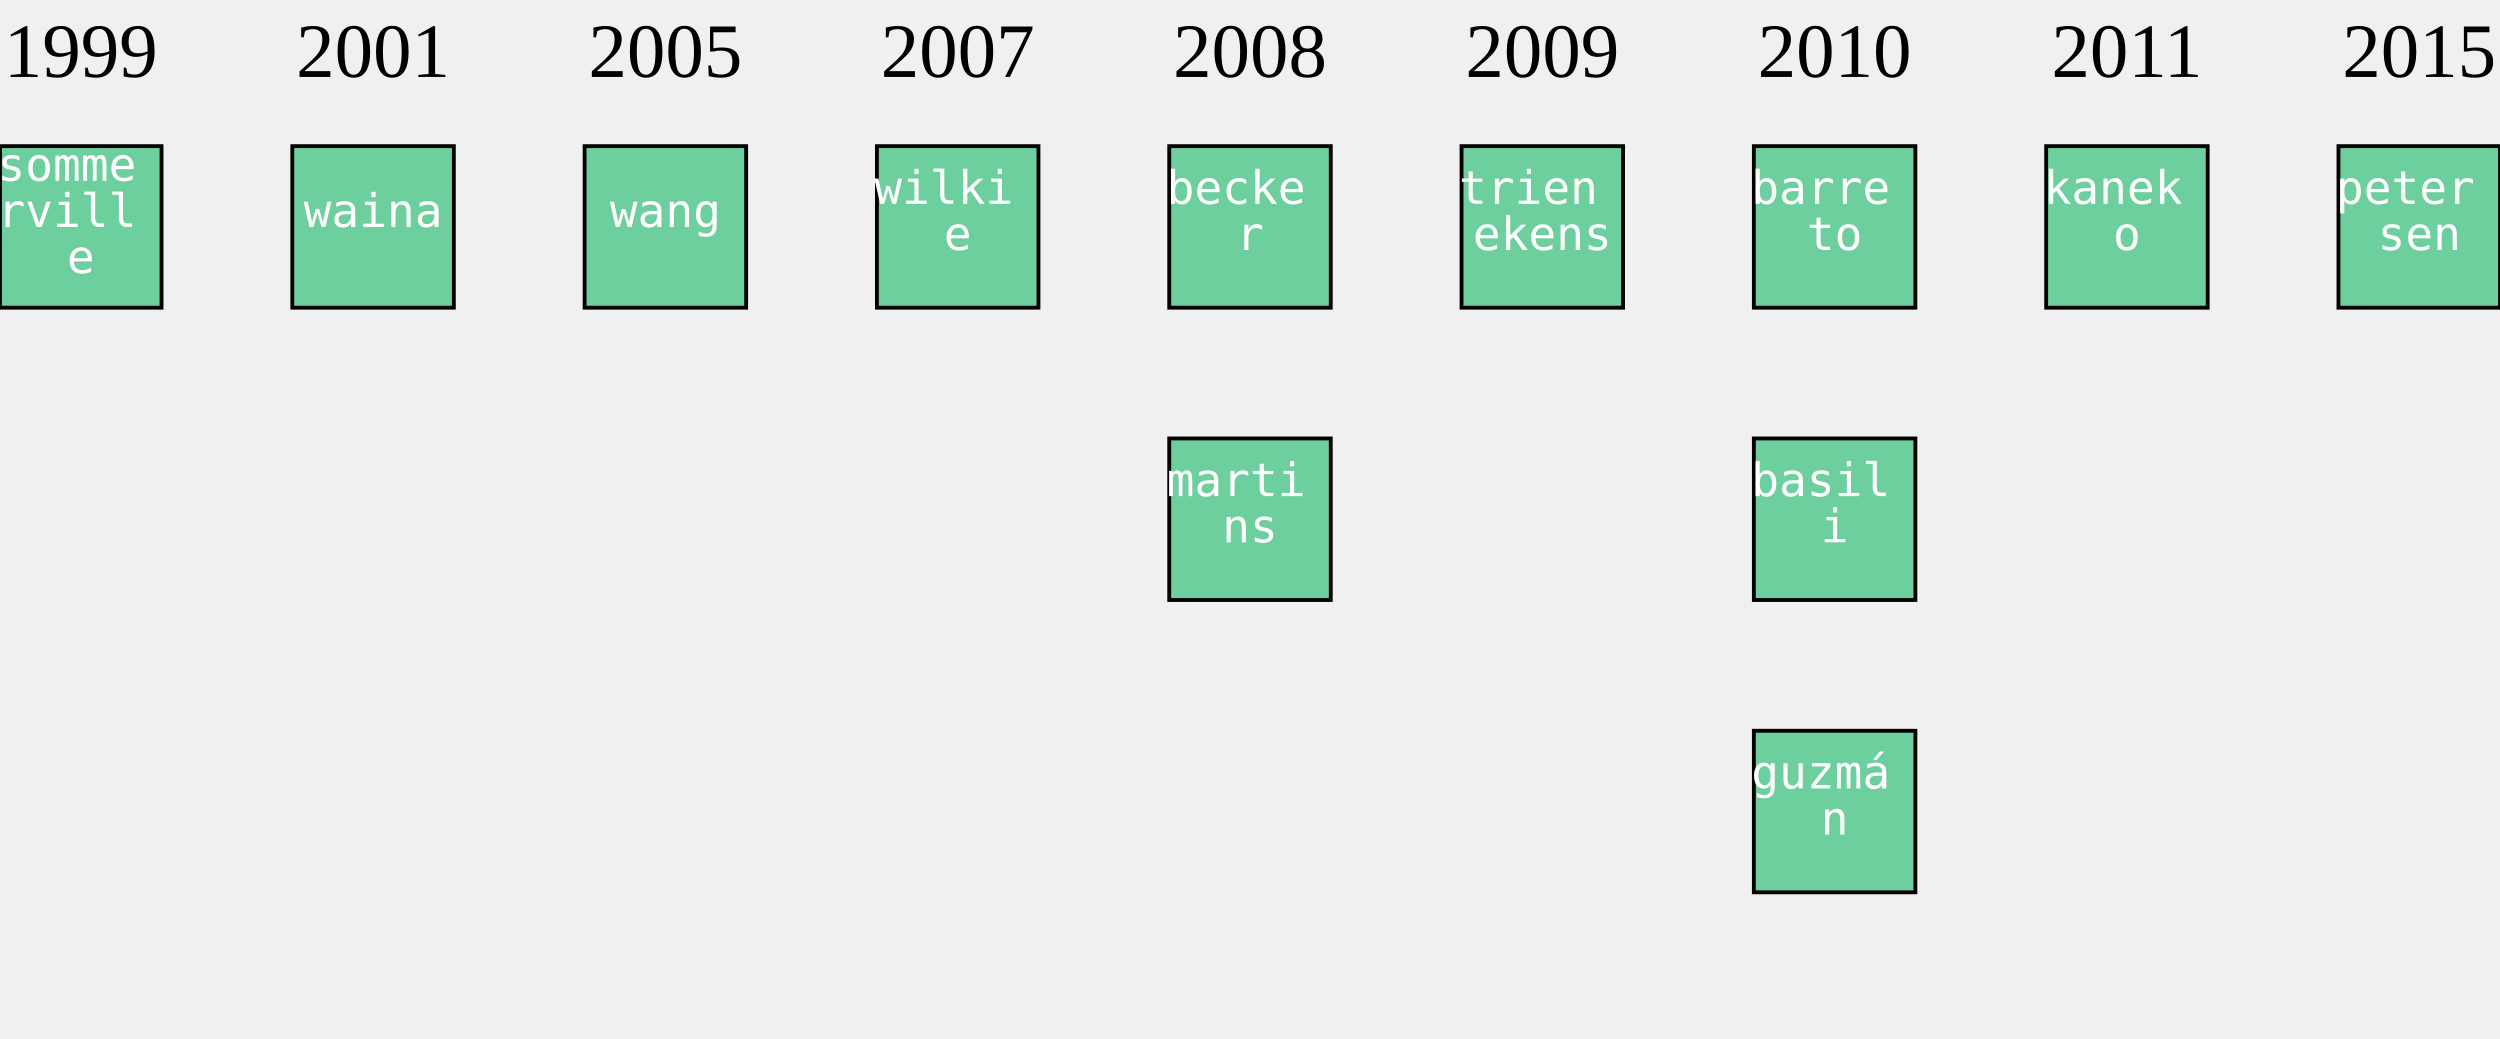
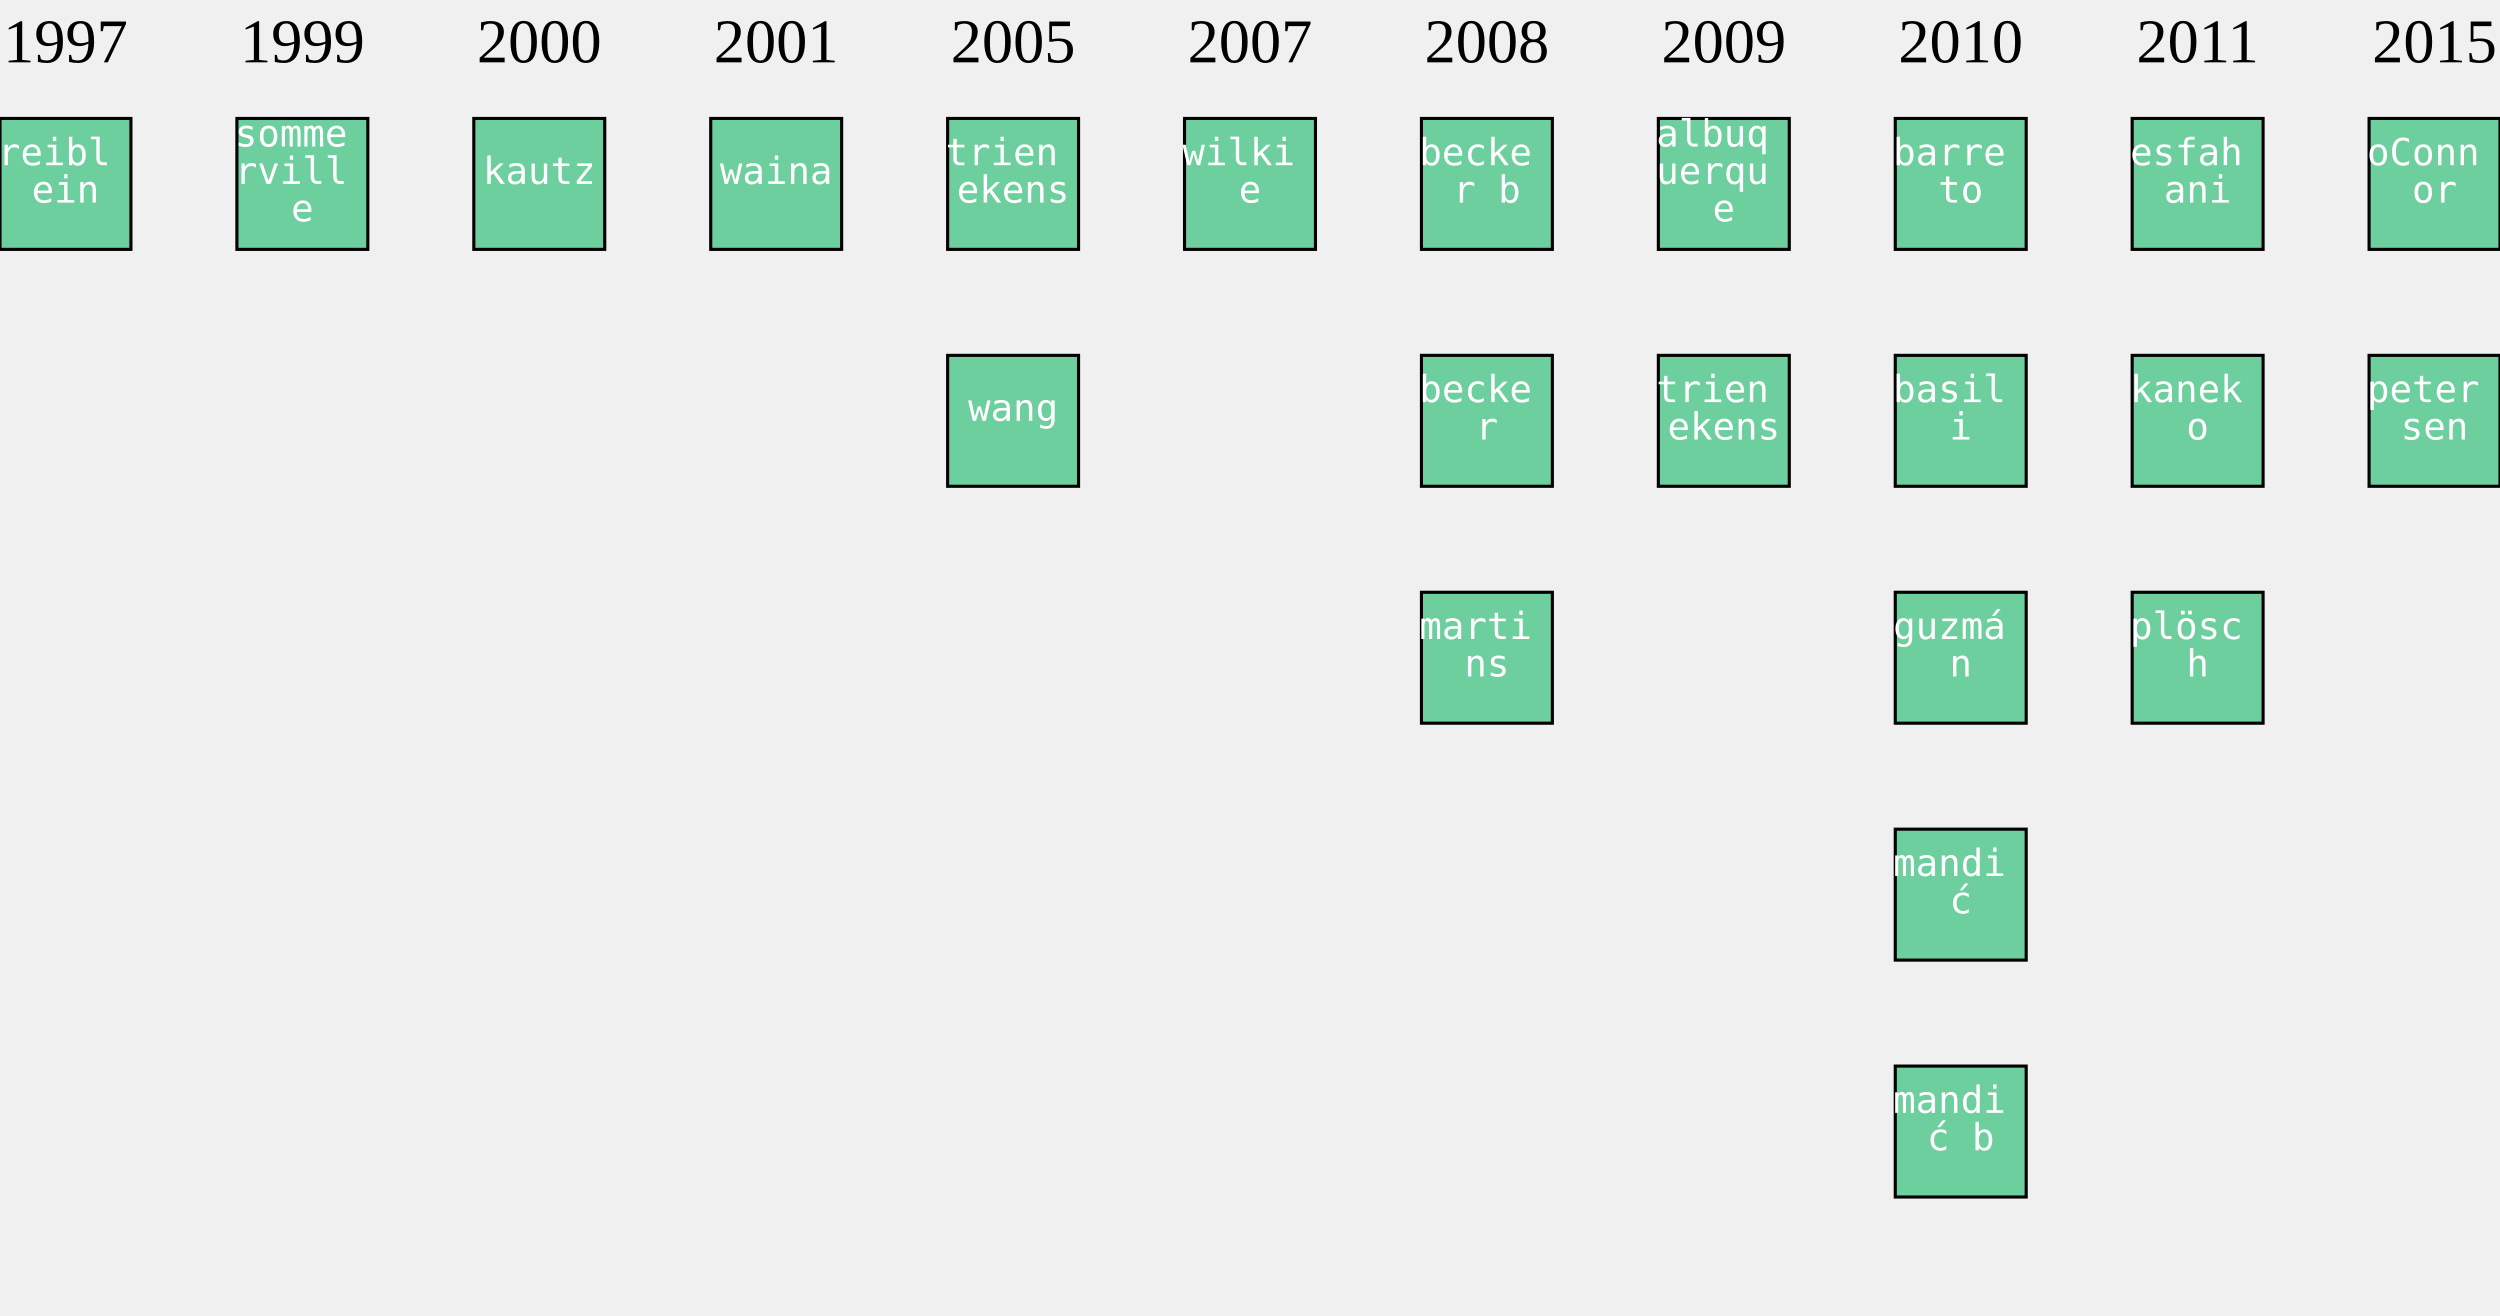
- <svg xmlns="http://www.w3.org/2000/svg" xmlns:xlink="http://www.w3.org/1999/xlink" baseProfile="full" height="270" version="1.1" width="650">
+ <svg xmlns="http://www.w3.org/2000/svg" xmlns:xlink="http://www.w3.org/1999/xlink" baseProfile="full" height="422" version="1.1" width="802">
  <defs>
-     <marker id="id12" markerHeight="10" markerWidth="7" orient="auto" refY="5">
+     <marker id="id9" markerHeight="10" markerWidth="7" orient="auto" refY="5">
      <path d="M0,10 L7,5 0,0" fill="black" stroke="black" />
    </marker>
  </defs>
-   <a target="_blank" xlink:href="https://www.scopus.com/inward/record.uri?eid=2-s2.0-0033345410&amp;doi=10.1109%2f32.824395&amp;partnerID=40&amp;md5=047051619f9e05d42e5182681403625a">
-     <rect class="sommerville1999a" fill="#6DCE9E" height="42" id="sommerville1999a" stroke="black" width="42" x="0" y="38" />
+   <a target="_blank" xlink:href="https://www.scopus.com/inward/record.uri?eid=2-s2.0-0642363922&amp;partnerID=40&amp;md5=0f4fad949ad46a78811b5c9349aa559a">
+     <rect class="reiblein1997a" fill="#6DCE9E" height="42" id="reiblein1997a" stroke="black" width="42" x="0" y="38" />
    <text alignment-baseline="middle" class="wrap" fill="white" style="font-size:12px;font-family:monospace" text-anchor="middle" x="21" y="59">
-       <tspan x="21" y="47">somme</tspan>
-       <tspan x="21" y="59">rvill</tspan>
-       <tspan x="21" y="71">e</tspan>
+       <tspan x="21" y="53">reibl</tspan>
+       <tspan x="21" y="65">ein</tspan>
    </text>
  </a>
-   <rect class="waina2001a" fill="#6DCE9E" height="42" id="waina2001a" stroke="black" width="42" x="76" y="38" />
-   <text alignment-baseline="middle" class="wrap" fill="white" style="font-size:12px;font-family:monospace" text-anchor="middle" x="97" y="59">
-     <tspan x="97" y="59">waina</tspan>
+   <a target="_blank" xlink:href="https://www.scopus.com/inward/record.uri?eid=2-s2.0-0033345410&amp;doi=10.1109%2f32.824395&amp;partnerID=40&amp;md5=047051619f9e05d42e5182681403625a">
+     <rect class="sommerville1999a" fill="#6DCE9E" height="42" id="sommerville1999a" stroke="black" width="42" x="76" y="38" />
+     <text alignment-baseline="middle" class="wrap" fill="white" style="font-size:12px;font-family:monospace" text-anchor="middle" x="97" y="59">
+       <tspan x="97" y="47">somme</tspan>
+       <tspan x="97" y="59">rvill</tspan>
+       <tspan x="97" y="71">e</tspan>
+     </text>
+   </a>
+   <a target="_blank" xlink:href="https://www.scopus.com/inward/record.uri?eid=2-s2.0-0033725301&amp;partnerID=40&amp;md5=8c6f800f5e9a4ca6f4d7d98c95ecdbbb">
+     <rect class="kautz2000a" fill="#6DCE9E" height="42" id="kautz2000a" stroke="black" width="42" x="152" y="38" />
+     <text alignment-baseline="middle" class="wrap" fill="white" style="font-size:12px;font-family:monospace" text-anchor="middle" x="173" y="59">
+       <tspan x="173" y="59">kautz</tspan>
+     </text>
+   </a>
+   <rect class="waina2001a" fill="#6DCE9E" height="42" id="waina2001a" stroke="black" width="42" x="228" y="38" />
+   <text alignment-baseline="middle" class="wrap" fill="white" style="font-size:12px;font-family:monospace" text-anchor="middle" x="249" y="59">
+     <tspan x="249" y="59">waina</tspan>
  </text>
+   <a target="_blank" xlink:href="https://www.scopus.com/inward/record.uri?eid=2-s2.0-10644225897&amp;doi=10.1016%2fj.infsof.2004.06.003&amp;partnerID=40&amp;md5=0de80b68bc7607407aa90eac4dc92be6">
+     <rect class="trienekens2005a" fill="#6DCE9E" height="42" id="trienekens2005a" stroke="black" width="42" x="304" y="38" />
+     <text alignment-baseline="middle" class="wrap" fill="white" style="font-size:12px;font-family:monospace" text-anchor="middle" x="325" y="59">
+       <tspan x="325" y="53">trien</tspan>
+       <tspan x="325" y="65">ekens</tspan>
+     </text>
+   </a>
  <a target="_blank" xlink:href="https://www.scopus.com/inward/record.uri?eid=2-s2.0-33745888881&amp;doi=10.1109%2fISESE.2005.1541827&amp;partnerID=40&amp;md5=a6cbea31fe63657e144e9188f9310d5c">
-     <rect class="wang2005a" fill="#6DCE9E" height="42" id="wang2005a" stroke="black" width="42" x="152" y="38" />
-     <text alignment-baseline="middle" class="wrap" fill="white" style="font-size:12px;font-family:monospace" text-anchor="middle" x="173" y="59">
-       <tspan x="173" y="59">wang</tspan>
+     <rect class="wang2005a" fill="#6DCE9E" height="42" id="wang2005a" stroke="black" width="42" x="304" y="114" />
+     <text alignment-baseline="middle" class="wrap" fill="white" style="font-size:12px;font-family:monospace" text-anchor="middle" x="325" y="135">
+       <tspan x="325" y="135">wang</tspan>
    </text>
  </a>
  <a target="_blank" xlink:href="https://www.scopus.com/inward/record.uri?eid=2-s2.0-34547949093&amp;doi=10.1002%2fspip.321&amp;partnerID=40&amp;md5=49a3ce14341a74f0d3f55e44512992ce">
-     <rect class="wilkie2007a" fill="#6DCE9E" height="42" id="wilkie2007a" stroke="black" width="42" x="228" y="38" />
-     <text alignment-baseline="middle" class="wrap" fill="white" style="font-size:12px;font-family:monospace" text-anchor="middle" x="249" y="59">
-       <tspan x="249" y="53">wilki</tspan>
-       <tspan x="249" y="65">e</tspan>
+     <rect class="wilkie2007a" fill="#6DCE9E" height="42" id="wilkie2007a" stroke="black" width="42" x="380" y="38" />
+     <text alignment-baseline="middle" class="wrap" fill="white" style="font-size:12px;font-family:monospace" text-anchor="middle" x="401" y="59">
+       <tspan x="401" y="53">wilki</tspan>
+       <tspan x="401" y="65">e</tspan>
+     </text>
+   </a>
+   <a target="_blank" xlink:href="https://www.scopus.com/inward/record.uri?eid=2-s2.0-55849097328&amp;partnerID=40&amp;md5=eff87517025c0276626e85fb6d97617e">
+     <rect class="becker2008a" fill="#6DCE9E" height="42" id="becker2008a" stroke="black" width="42" x="456" y="38" />
+     <text alignment-baseline="middle" class="wrap" fill="white" style="font-size:12px;font-family:monospace" text-anchor="middle" x="477" y="59">
+       <tspan x="477" y="53">becke</tspan>
+       <tspan x="477" y="65">r b</tspan>
    </text>
  </a>
  <a target="_blank" xlink:href="http://doi.acm.org/10.1145/1370837.1370840">
-     <rect class="becker2008a" fill="#6DCE9E" height="42" id="becker2008a" stroke="black" width="42" x="304" y="38" />
-     <text alignment-baseline="middle" class="wrap" fill="white" style="font-size:12px;font-family:monospace" text-anchor="middle" x="325" y="59">
-       <tspan x="325" y="53">becke</tspan>
-       <tspan x="325" y="65">r</tspan>
+     <rect class="becker2008b" fill="#6DCE9E" height="42" id="becker2008b" stroke="black" width="42" x="456" y="114" />
+     <text alignment-baseline="middle" class="wrap" fill="white" style="font-size:12px;font-family:monospace" text-anchor="middle" x="477" y="135">
+       <tspan x="477" y="129">becke</tspan>
+       <tspan x="477" y="141">r</tspan>
    </text>
  </a>
  <a target="_blank" xlink:href="https://www.scopus.com/inward/record.uri?eid=2-s2.0-84988021263&amp;partnerID=40&amp;md5=8694c8d89616268270d27a35ded7dda9">
-     <rect class="martins2008a" fill="#6DCE9E" height="42" id="martins2008a" stroke="black" width="42" x="304" y="114" />
-     <text alignment-baseline="middle" class="wrap" fill="white" style="font-size:12px;font-family:monospace" text-anchor="middle" x="325" y="135">
-       <tspan x="325" y="129">marti</tspan>
-       <tspan x="325" y="141">ns</tspan>
+     <rect class="martins2008a" fill="#6DCE9E" height="42" id="martins2008a" stroke="black" width="42" x="456" y="190" />
+     <text alignment-baseline="middle" class="wrap" fill="white" style="font-size:12px;font-family:monospace" text-anchor="middle" x="477" y="211">
+       <tspan x="477" y="205">marti</tspan>
+       <tspan x="477" y="217">ns</tspan>
+     </text>
+   </a>
+   <a target="_blank" xlink:href="https://www.scopus.com/inward/record.uri?eid=2-s2.0-70149097296&amp;doi=10.1007%2f978-3-642-02152-7_26&amp;partnerID=40&amp;md5=8e04ae1e58ef4245af85aec9255db934">
+     <rect class="albuquerque2009a" fill="#6DCE9E" height="42" id="albuquerque2009a" stroke="black" width="42" x="532" y="38" />
+     <text alignment-baseline="middle" class="wrap" fill="white" style="font-size:12px;font-family:monospace" text-anchor="middle" x="553" y="59">
+       <tspan x="553" y="47">albuq</tspan>
+       <tspan x="553" y="59">uerqu</tspan>
+       <tspan x="553" y="71">e</tspan>
    </text>
  </a>
  <a target="_blank" xlink:href="https://www.scopus.com/inward/record.uri?eid=2-s2.0-67650641523&amp;doi=10.1007%2fs11219-008-9063-6&amp;partnerID=40&amp;md5=2b9dc58ffcb8e6cf5051c717faf1e2c0">
-     <rect class="trienekens2009a" fill="#6DCE9E" height="42" id="trienekens2009a" stroke="black" width="42" x="380" y="38" />
-     <text alignment-baseline="middle" class="wrap" fill="white" style="font-size:12px;font-family:monospace" text-anchor="middle" x="401" y="59">
-       <tspan x="401" y="53">trien</tspan>
-       <tspan x="401" y="65">ekens</tspan>
+     <rect class="trienekens2009a" fill="#6DCE9E" height="42" id="trienekens2009a" stroke="black" width="42" x="532" y="114" />
+     <text alignment-baseline="middle" class="wrap" fill="white" style="font-size:12px;font-family:monospace" text-anchor="middle" x="553" y="135">
+       <tspan x="553" y="129">trien</tspan>
+       <tspan x="553" y="141">ekens</tspan>
    </text>
  </a>
  <a target="_blank" xlink:href="https://www.scopus.com/inward/record.uri?eid=2-s2.0-77955446167&amp;doi=10.1007%2f978-3-642-13792-1_29&amp;partnerID=40&amp;md5=62f77861d2bc11d469e715dd6ef7c587">
-     <rect class="barreto2010a" fill="#6DCE9E" height="42" id="barreto2010a" stroke="black" width="42" x="456" y="38" />
-     <text alignment-baseline="middle" class="wrap" fill="white" style="font-size:12px;font-family:monospace" text-anchor="middle" x="477" y="59">
-       <tspan x="477" y="53">barre</tspan>
-       <tspan x="477" y="65">to</tspan>
+     <rect class="barreto2010a" fill="#6DCE9E" height="42" id="barreto2010a" stroke="black" width="42" x="608" y="38" />
+     <text alignment-baseline="middle" class="wrap" fill="white" style="font-size:12px;font-family:monospace" text-anchor="middle" x="629" y="59">
+       <tspan x="629" y="53">barre</tspan>
+       <tspan x="629" y="65">to</tspan>
    </text>
  </a>
  <a target="_blank" xlink:href="https://www.scopus.com/inward/record.uri?eid=2-s2.0-77951033625&amp;doi=10.1109%2fMC.2010.108&amp;partnerID=40&amp;md5=f36e6e65d1ea856227721c90fc1ac645">
-     <rect class="basili2010a" fill="#6DCE9E" height="42" id="basili2010a" stroke="black" width="42" x="456" y="114" />
-     <text alignment-baseline="middle" class="wrap" fill="white" style="font-size:12px;font-family:monospace" text-anchor="middle" x="477" y="135">
-       <tspan x="477" y="129">basil</tspan>
-       <tspan x="477" y="141">i</tspan>
+     <rect class="basili2010a" fill="#6DCE9E" height="42" id="basili2010a" stroke="black" width="42" x="608" y="114" />
+     <text alignment-baseline="middle" class="wrap" fill="white" style="font-size:12px;font-family:monospace" text-anchor="middle" x="629" y="135">
+       <tspan x="629" y="129">basil</tspan>
+       <tspan x="629" y="141">i</tspan>
    </text>
  </a>
  <a target="_blank" xlink:href="https://www.scopus.com/inward/record.uri?eid=2-s2.0-77953479945&amp;doi=10.1007%2fs11219-010-9094-7&amp;partnerID=40&amp;md5=ff201293071e1123dedf8e2ad949d4c5">
-     <rect class="guzmán2010a" fill="#6DCE9E" height="42" id="guzmán2010a" stroke="black" width="42" x="456" y="190" />
-     <text alignment-baseline="middle" class="wrap" fill="white" style="font-size:12px;font-family:monospace" text-anchor="middle" x="477" y="211">
-       <tspan x="477" y="205">guzmá</tspan>
-       <tspan x="477" y="217">n</tspan>
+     <rect class="guzmán2010a" fill="#6DCE9E" height="42" id="guzmán2010a" stroke="black" width="42" x="608" y="190" />
+     <text alignment-baseline="middle" class="wrap" fill="white" style="font-size:12px;font-family:monospace" text-anchor="middle" x="629" y="211">
+       <tspan x="629" y="205">guzmá</tspan>
+       <tspan x="629" y="217">n</tspan>
+     </text>
+   </a>
+   <a target="_blank" xlink:href="https://www.scopus.com/inward/record.uri?eid=2-s2.0-78449277207&amp;doi=10.1109%2fSEAA.2010.33&amp;partnerID=40&amp;md5=67093fe92c5dafae3a7c4c3674ac4f05">
+     <rect class="mandić2010a" fill="#6DCE9E" height="42" id="mandić2010a" stroke="black" width="42" x="608" y="266" />
+     <text alignment-baseline="middle" class="wrap" fill="white" style="font-size:12px;font-family:monospace" text-anchor="middle" x="629" y="287">
+       <tspan x="629" y="281">mandi</tspan>
+       <tspan x="629" y="293">ć</tspan>
+     </text>
+   </a>
+   <a target="_blank" xlink:href="https://www.scopus.com/inward/record.uri?eid=2-s2.0-78149253973&amp;doi=10.1145%2f1852786.1852813&amp;partnerID=40&amp;md5=26fcb1b5696be7437beaca23b4fb11fa">
+     <rect class="mandić2010b" fill="#6DCE9E" height="42" id="mandić2010b" stroke="black" width="42" x="608" y="342" />
+     <text alignment-baseline="middle" class="wrap" fill="white" style="font-size:12px;font-family:monospace" text-anchor="middle" x="629" y="363">
+       <tspan x="629" y="357">mandi</tspan>
+       <tspan x="629" y="369">ć b</tspan>
+     </text>
+   </a>
+   <a target="_blank" xlink:href="https://www.scopus.com/inward/record.uri?eid=2-s2.0-79960616089&amp;doi=10.1145%2f1987875.1987902&amp;partnerID=40&amp;md5=100ec17657ce76c7aae87e468734ce61">
+     <rect class="esfahani2011a" fill="#6DCE9E" height="42" id="esfahani2011a" stroke="black" width="42" x="684" y="38" />
+     <text alignment-baseline="middle" class="wrap" fill="white" style="font-size:12px;font-family:monospace" text-anchor="middle" x="705" y="59">
+       <tspan x="705" y="53">esfah</tspan>
+       <tspan x="705" y="65">ani</tspan>
    </text>
  </a>
  <a target="_blank" xlink:href="https://www.scopus.com/inward/record.uri?eid=2-s2.0-84856179627&amp;doi=10.1109%2fIWSM-MENSURA.2011.22&amp;partnerID=40&amp;md5=a2a198ad14141ae265ef21cdaa4ac3eb">
-     <rect class="kaneko2011a" fill="#6DCE9E" height="42" id="kaneko2011a" stroke="black" width="42" x="532" y="38" />
-     <text alignment-baseline="middle" class="wrap" fill="white" style="font-size:12px;font-family:monospace" text-anchor="middle" x="553" y="59">
-       <tspan x="553" y="53">kanek</tspan>
-       <tspan x="553" y="65">o</tspan>
+     <rect class="kaneko2011a" fill="#6DCE9E" height="42" id="kaneko2011a" stroke="black" width="42" x="684" y="114" />
+     <text alignment-baseline="middle" class="wrap" fill="white" style="font-size:12px;font-family:monospace" text-anchor="middle" x="705" y="135">
+       <tspan x="705" y="129">kanek</tspan>
+       <tspan x="705" y="141">o</tspan>
+     </text>
+   </a>
+   <a target="_blank" xlink:href="https://www.scopus.com/inward/record.uri?eid=2-s2.0-79959462301&amp;doi=10.1007%2f978-3-642-21233-8-26&amp;partnerID=40&amp;md5=0f840eac597f235552ab0003d3a9f26e">
+     <rect class="plösch2011a" fill="#6DCE9E" height="42" id="plösch2011a" stroke="black" width="42" x="684" y="190" />
+     <text alignment-baseline="middle" class="wrap" fill="white" style="font-size:12px;font-family:monospace" text-anchor="middle" x="705" y="211">
+       <tspan x="705" y="205">plösc</tspan>
+       <tspan x="705" y="217">h</tspan>
+     </text>
+   </a>
+   <a target="_blank" xlink:href="https://www.scopus.com/inward/record.uri?eid=2-s2.0-84958538253&amp;doi=10.1145%2f2785592.2785608&amp;partnerID=40&amp;md5=69f4570281d159270659261c0d50408c">
+     <rect class="oConnor2015a" fill="#6DCE9E" height="42" id="oConnor2015a" stroke="black" width="42" x="760" y="38" />
+     <text alignment-baseline="middle" class="wrap" fill="white" style="font-size:12px;font-family:monospace" text-anchor="middle" x="781" y="59">
+       <tspan x="781" y="53">oConn</tspan>
+       <tspan x="781" y="65">or</tspan>
    </text>
  </a>
  <a target="_blank" xlink:href="https://www.scopus.com/inward/record.uri?eid=2-s2.0-84930477271&amp;doi=10.1007%2fs10664-014-9306-z&amp;partnerID=40&amp;md5=3c0ee587416354cc911b2d5e7b32c115">
-     <rect class="petersen2015a" fill="#6DCE9E" height="42" id="petersen2015a" stroke="black" width="42" x="608" y="38" />
-     <text alignment-baseline="middle" class="wrap" fill="white" style="font-size:12px;font-family:monospace" text-anchor="middle" x="629" y="59">
-       <tspan x="629" y="53">peter</tspan>
-       <tspan x="629" y="65">sen</tspan>
+     <rect class="petersen2015a" fill="#6DCE9E" height="42" id="petersen2015a" stroke="black" width="42" x="760" y="114" />
+     <text alignment-baseline="middle" class="wrap" fill="white" style="font-size:12px;font-family:monospace" text-anchor="middle" x="781" y="135">
+       <tspan x="781" y="129">peter</tspan>
+       <tspan x="781" y="141">sen</tspan>
    </text>
  </a>
-   <text style="font-size:20px" text-anchor="middle" x="21" y="20">1999</text>
-   <text style="font-size:20px" text-anchor="middle" x="97" y="20">2001</text>
-   <text style="font-size:20px" text-anchor="middle" x="173" y="20">2005</text>
-   <text style="font-size:20px" text-anchor="middle" x="249" y="20">2007</text>
-   <text style="font-size:20px" text-anchor="middle" x="325" y="20">2008</text>
-   <text style="font-size:20px" text-anchor="middle" x="401" y="20">2009</text>
-   <text style="font-size:20px" text-anchor="middle" x="477" y="20">2010</text>
-   <text style="font-size:20px" text-anchor="middle" x="553" y="20">2011</text>
-   <text style="font-size:20px" text-anchor="middle" x="629" y="20">2015</text>
+   <text style="font-size:20px" text-anchor="middle" x="21" y="20">1997</text>
+   <text style="font-size:20px" text-anchor="middle" x="97" y="20">1999</text>
+   <text style="font-size:20px" text-anchor="middle" x="173" y="20">2000</text>
+   <text style="font-size:20px" text-anchor="middle" x="249" y="20">2001</text>
+   <text style="font-size:20px" text-anchor="middle" x="325" y="20">2005</text>
+   <text style="font-size:20px" text-anchor="middle" x="401" y="20">2007</text>
+   <text style="font-size:20px" text-anchor="middle" x="477" y="20">2008</text>
+   <text style="font-size:20px" text-anchor="middle" x="553" y="20">2009</text>
+   <text style="font-size:20px" text-anchor="middle" x="629" y="20">2010</text>
+   <text style="font-size:20px" text-anchor="middle" x="705" y="20">2011</text>
+   <text style="font-size:20px" text-anchor="middle" x="781" y="20">2015</text>
</svg>
